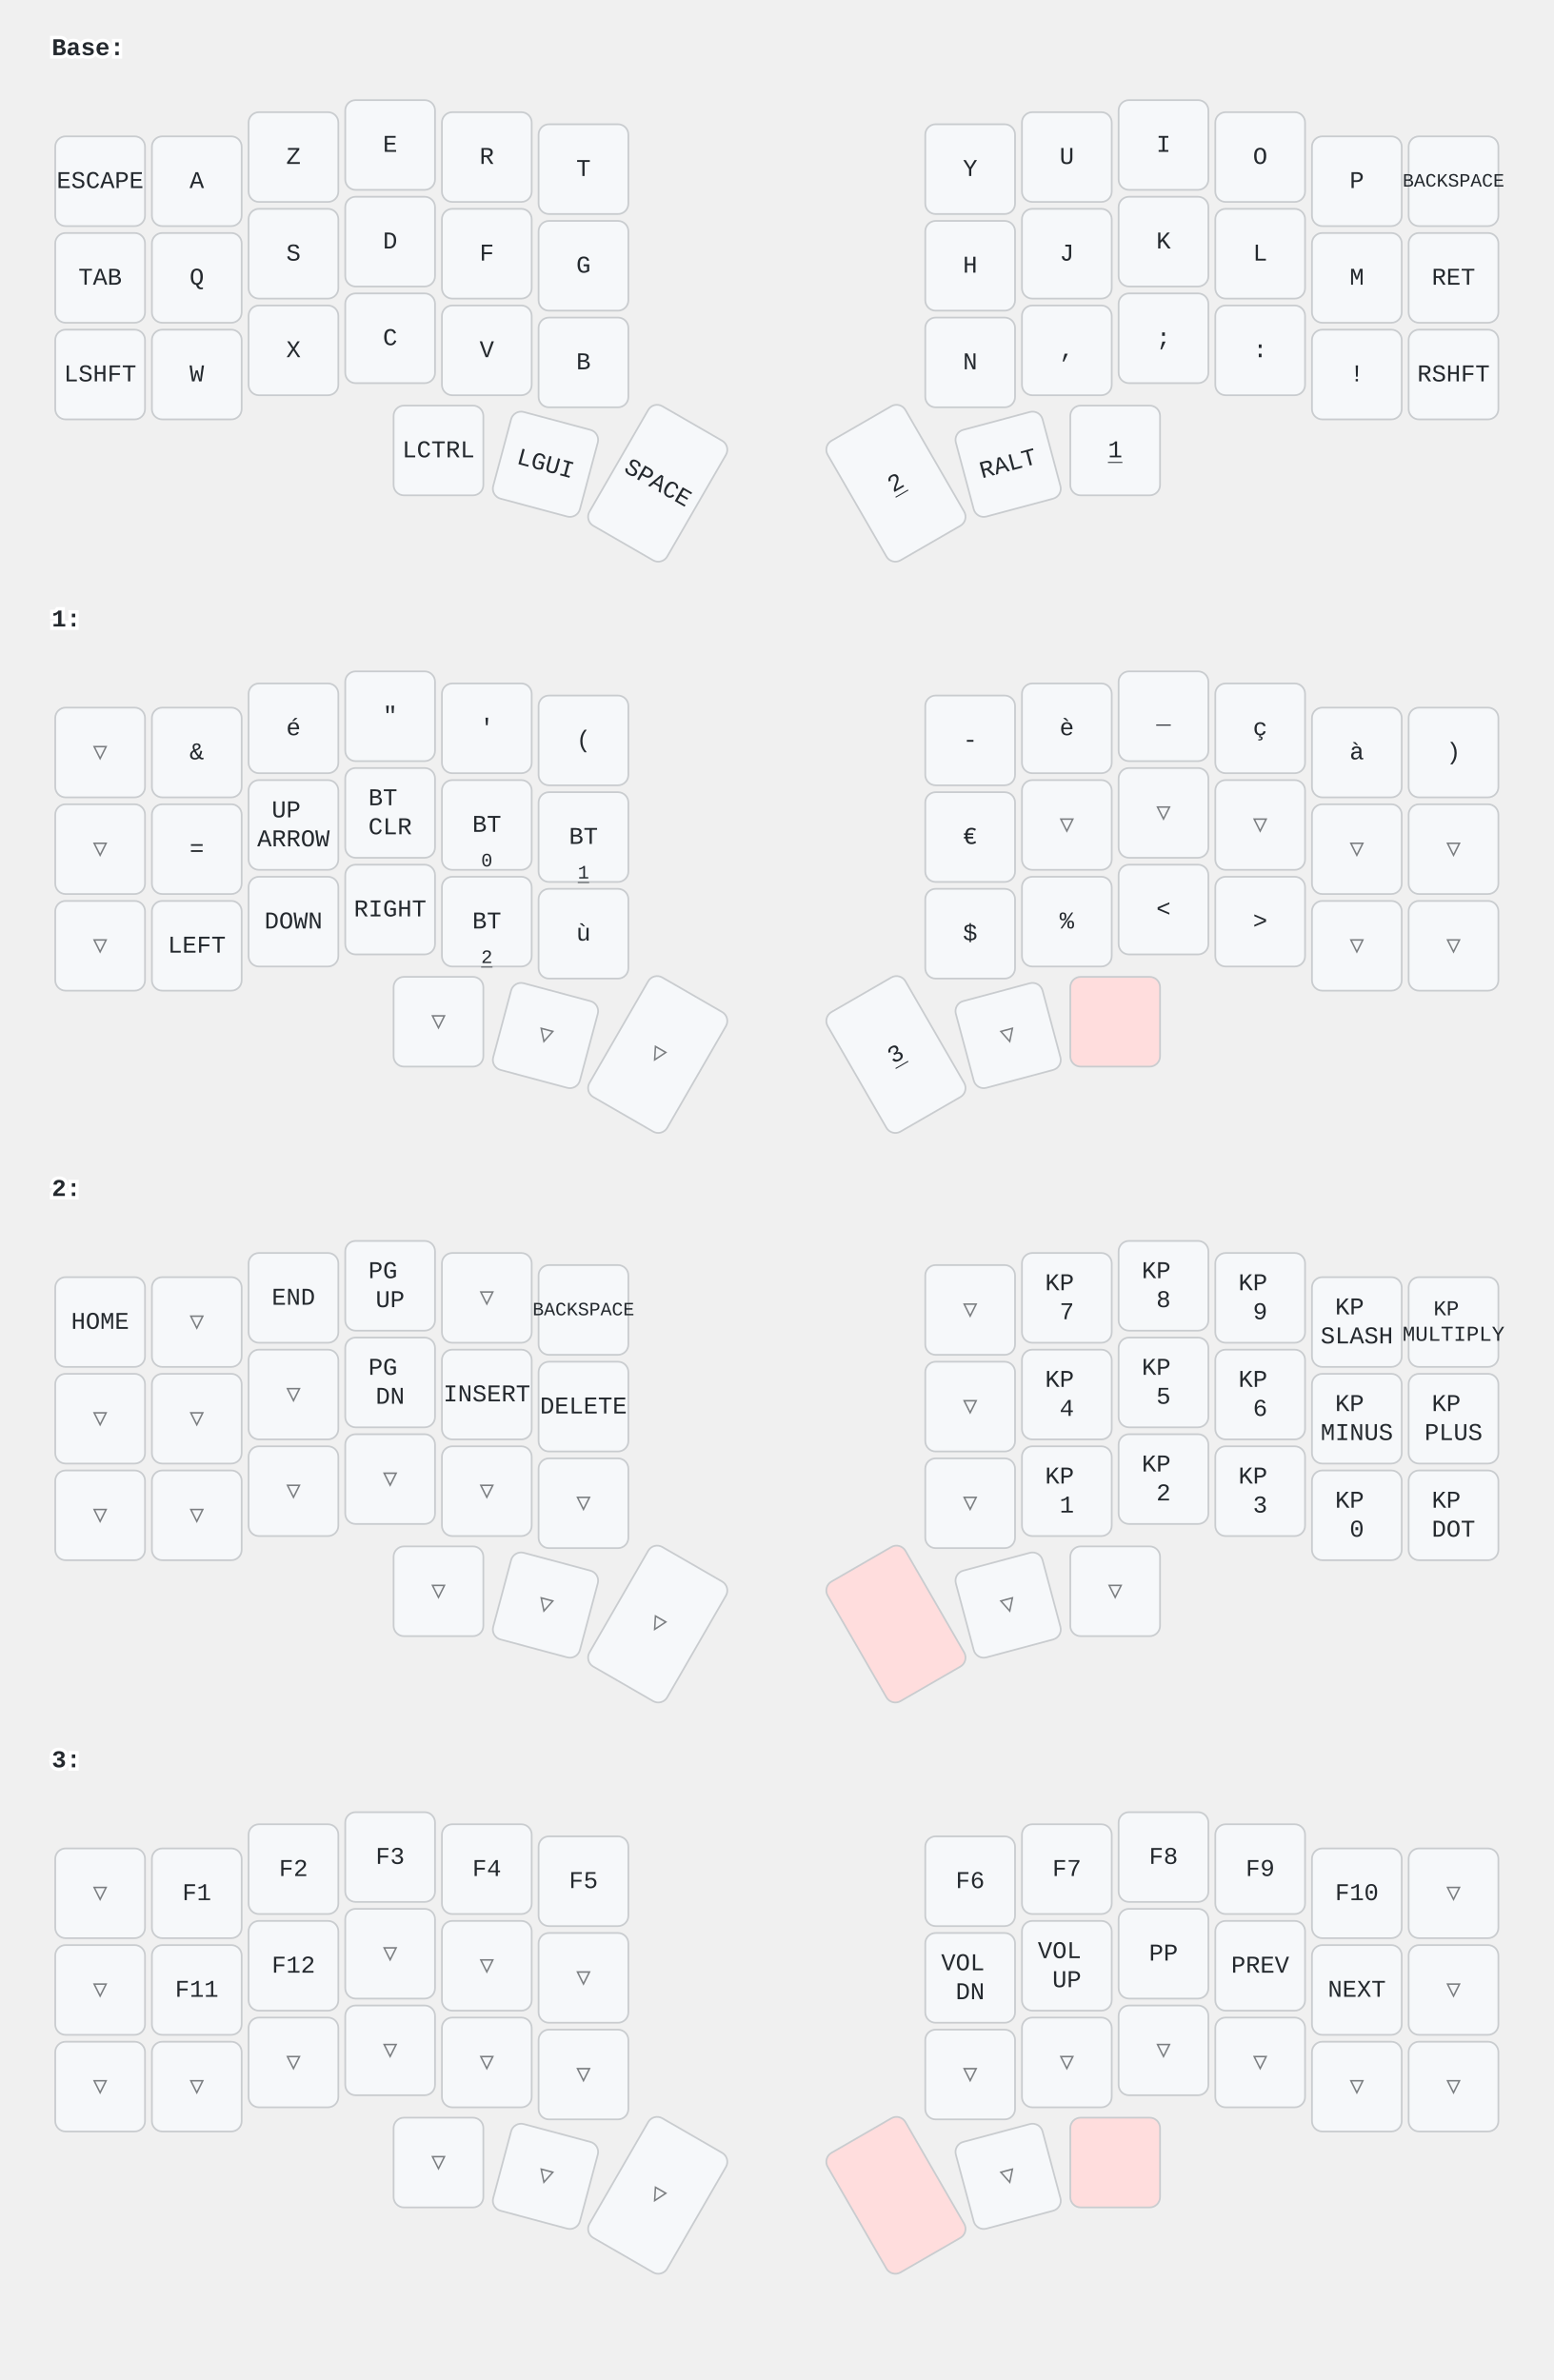
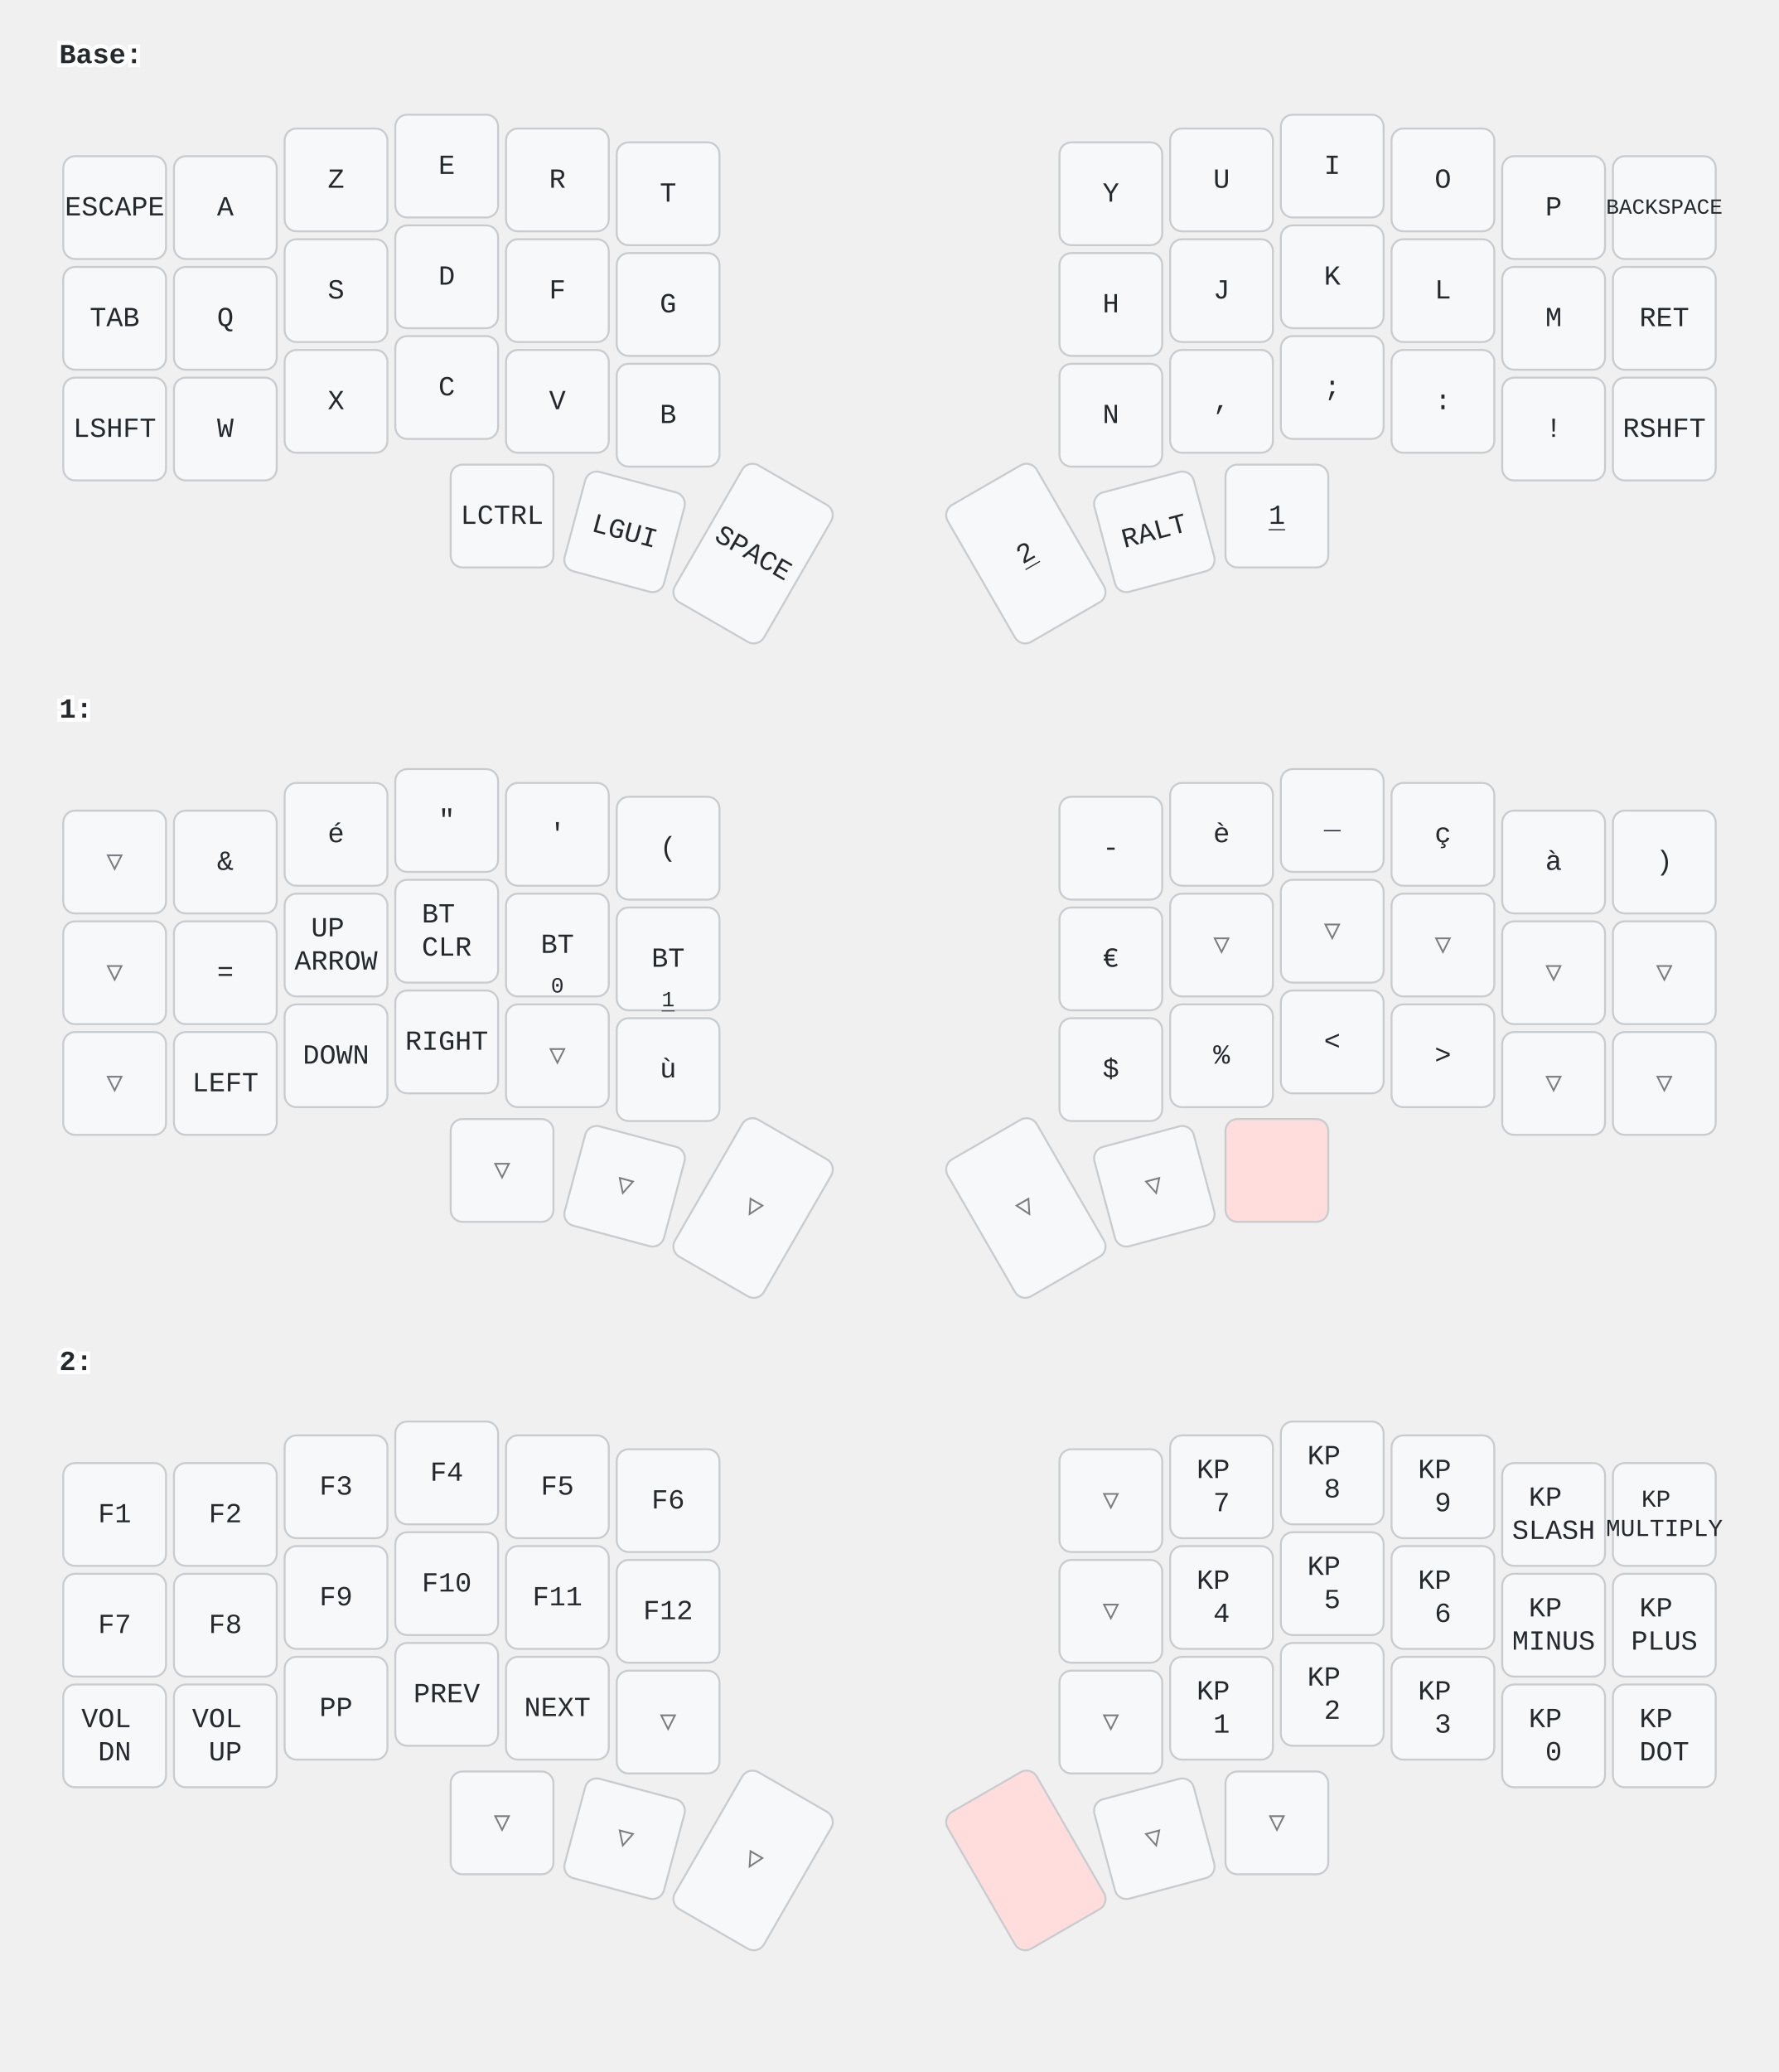
- <svg xmlns="http://www.w3.org/2000/svg" width="900" height="1379" viewBox="0 0 900 1379" class="keymap">
+ <svg xmlns="http://www.w3.org/2000/svg" width="900" height="1048" viewBox="0 0 900 1048" class="keymap">
  <style>/* inherit to force styles through use tags */
svg path {
    fill: inherit;
}

/* font and background color specifications */
svg.keymap {
    font-family: SFMono-Regular,Consolas,Liberation Mono,Menlo,monospace;
    font-size: 14px;
    font-kerning: normal;
    text-rendering: optimizeLegibility;
    fill: #24292e;
}

/* default key styling */
rect.key {
    fill: #f6f8fa;
}

rect.key, rect.combo {
    stroke: #c9cccf;
    stroke-width: 1;
}

/* default key side styling, only used is draw_key_sides is set */
rect.side {
    filter: brightness(90%);
}

/* color accent for combo boxes */
rect.combo, rect.combo-separate {
    fill: #cdf;
}

/* color accent for held keys */
rect.held, rect.combo.held {
    fill: #fdd;
}

/* color accent for ghost (optional) keys */
rect.ghost, rect.combo.ghost {
    stroke-dasharray: 4, 4;
    stroke-width: 2;
}

text {
    text-anchor: middle;
    dominant-baseline: middle;
}

/* styling for layer labels */
text.label {
    font-weight: bold;
    text-anchor: start;
    stroke: white;
    stroke-width: 4;
    paint-order: stroke;
}

/* styling for optional footer */
text.footer {
    text-anchor: end;
    dominant-baseline: auto;
    stroke: white;
    stroke-width: 4;
    paint-order: stroke;
}

/* styling for combo tap, and key non-tap label text */
text.combo, text.hold, text.shifted, text.left, text.right, text.tl, text.tr, text.bl, text.br {
    font-size: 11px;
}

text.hold, text.bl, text.br {
    text-anchor: middle;
    dominant-baseline: auto;
}

text.shifted, text.tl, text.tr {
    text-anchor: middle;
    dominant-baseline: hanging;
}

text.left, text.tl, text.bl {
    text-anchor: start;
}

text.right, text.tr, text.br {
    text-anchor: end;
}

text.layer-activator {
    text-decoration: underline;
}

/* styling for hold/shifted label text in combo box */
text.combo.hold, text.combo.shifted, text.combo.left, text.combo.right {
    font-size: 8px;
}

/* lighter symbol for transparent keys */
text.trans {
    fill: #7b7e81;
}

/* styling for combo dendrons */
path.combo {
    stroke-width: 1;
    stroke: gray;
    fill: none;
}

/* Start Tabler Icons Cleanup */
/* cannot use height/width with glyphs */
.icon-tabler &gt; path {
    fill: inherit;
    stroke: inherit;
    stroke-width: 2;
}
/* hide tabler's default box */
.icon-tabler &gt; path[stroke="none"][fill="none"] {
    visibility: hidden;
}
/* End Tabler Icons Cleanup */
</style>
  <g transform="translate(30, 0)" class="layer-Base">
    <text x="0" y="28" class="label" id="Base">Base:</text>
    <g transform="translate(0, 56)">
      <g transform="translate(28, 49)" class="key keypos-0">
        <rect rx="6" ry="6" x="-26" y="-26" width="52" height="52" class="key" />
        <text x="0" y="0" class="key tap">ESCAPE</text>
      </g>
      <g transform="translate(84, 49)" class="key keypos-1">
        <rect rx="6" ry="6" x="-26" y="-26" width="52" height="52" class="key" />
        <text x="0" y="0" class="key tap">A</text>
      </g>
      <g transform="translate(140, 35)" class="key keypos-2">
        <rect rx="6" ry="6" x="-26" y="-26" width="52" height="52" class="key" />
        <text x="0" y="0" class="key tap">Z</text>
      </g>
      <g transform="translate(196, 28)" class="key keypos-3">
        <rect rx="6" ry="6" x="-26" y="-26" width="52" height="52" class="key" />
        <text x="0" y="0" class="key tap">E</text>
      </g>
      <g transform="translate(252, 35)" class="key keypos-4">
        <rect rx="6" ry="6" x="-26" y="-26" width="52" height="52" class="key" />
        <text x="0" y="0" class="key tap">R</text>
      </g>
      <g transform="translate(308, 42)" class="key keypos-5">
        <rect rx="6" ry="6" x="-26" y="-26" width="52" height="52" class="key" />
        <text x="0" y="0" class="key tap">T</text>
      </g>
      <g transform="translate(532, 42)" class="key keypos-6">
        <rect rx="6" ry="6" x="-26" y="-26" width="52" height="52" class="key" />
        <text x="0" y="0" class="key tap">Y</text>
      </g>
      <g transform="translate(588, 35)" class="key keypos-7">
        <rect rx="6" ry="6" x="-26" y="-26" width="52" height="52" class="key" />
        <text x="0" y="0" class="key tap">U</text>
      </g>
      <g transform="translate(644, 28)" class="key keypos-8">
        <rect rx="6" ry="6" x="-26" y="-26" width="52" height="52" class="key" />
        <text x="0" y="0" class="key tap">I</text>
      </g>
      <g transform="translate(700, 35)" class="key keypos-9">
        <rect rx="6" ry="6" x="-26" y="-26" width="52" height="52" class="key" />
        <text x="0" y="0" class="key tap">O</text>
      </g>
      <g transform="translate(756, 49)" class="key keypos-10">
        <rect rx="6" ry="6" x="-26" y="-26" width="52" height="52" class="key" />
        <text x="0" y="0" class="key tap">P</text>
      </g>
      <g transform="translate(812, 49)" class="key keypos-11">
        <rect rx="6" ry="6" x="-26" y="-26" width="52" height="52" class="key" />
        <text x="0" y="0" class="key tap">
          <tspan style="font-size: 78%">BACKSPACE</tspan>
        </text>
      </g>
      <g transform="translate(28, 105)" class="key keypos-12">
        <rect rx="6" ry="6" x="-26" y="-26" width="52" height="52" class="key" />
        <text x="0" y="0" class="key tap">TAB</text>
      </g>
      <g transform="translate(84, 105)" class="key keypos-13">
        <rect rx="6" ry="6" x="-26" y="-26" width="52" height="52" class="key" />
        <text x="0" y="0" class="key tap">Q</text>
      </g>
      <g transform="translate(140, 91)" class="key keypos-14">
        <rect rx="6" ry="6" x="-26" y="-26" width="52" height="52" class="key" />
        <text x="0" y="0" class="key tap">S</text>
      </g>
      <g transform="translate(196, 84)" class="key keypos-15">
        <rect rx="6" ry="6" x="-26" y="-26" width="52" height="52" class="key" />
        <text x="0" y="0" class="key tap">D</text>
      </g>
      <g transform="translate(252, 91)" class="key keypos-16">
        <rect rx="6" ry="6" x="-26" y="-26" width="52" height="52" class="key" />
        <text x="0" y="0" class="key tap">F</text>
      </g>
      <g transform="translate(308, 98)" class="key keypos-17">
        <rect rx="6" ry="6" x="-26" y="-26" width="52" height="52" class="key" />
        <text x="0" y="0" class="key tap">G</text>
      </g>
      <g transform="translate(532, 98)" class="key keypos-18">
        <rect rx="6" ry="6" x="-26" y="-26" width="52" height="52" class="key" />
        <text x="0" y="0" class="key tap">H</text>
      </g>
      <g transform="translate(588, 91)" class="key keypos-19">
        <rect rx="6" ry="6" x="-26" y="-26" width="52" height="52" class="key" />
        <text x="0" y="0" class="key tap">J</text>
      </g>
      <g transform="translate(644, 84)" class="key keypos-20">
        <rect rx="6" ry="6" x="-26" y="-26" width="52" height="52" class="key" />
        <text x="0" y="0" class="key tap">K</text>
      </g>
      <g transform="translate(700, 91)" class="key keypos-21">
        <rect rx="6" ry="6" x="-26" y="-26" width="52" height="52" class="key" />
        <text x="0" y="0" class="key tap">L</text>
      </g>
      <g transform="translate(756, 105)" class="key keypos-22">
        <rect rx="6" ry="6" x="-26" y="-26" width="52" height="52" class="key" />
        <text x="0" y="0" class="key tap">M</text>
      </g>
      <g transform="translate(812, 105)" class="key keypos-23">
        <rect rx="6" ry="6" x="-26" y="-26" width="52" height="52" class="key" />
        <text x="0" y="0" class="key tap">RET</text>
      </g>
      <g transform="translate(28, 161)" class="key keypos-24">
        <rect rx="6" ry="6" x="-26" y="-26" width="52" height="52" class="key" />
        <text x="0" y="0" class="key tap">LSHFT</text>
      </g>
      <g transform="translate(84, 161)" class="key keypos-25">
        <rect rx="6" ry="6" x="-26" y="-26" width="52" height="52" class="key" />
        <text x="0" y="0" class="key tap">W</text>
      </g>
      <g transform="translate(140, 147)" class="key keypos-26">
        <rect rx="6" ry="6" x="-26" y="-26" width="52" height="52" class="key" />
        <text x="0" y="0" class="key tap">X</text>
      </g>
      <g transform="translate(196, 140)" class="key keypos-27">
        <rect rx="6" ry="6" x="-26" y="-26" width="52" height="52" class="key" />
        <text x="0" y="0" class="key tap">C</text>
      </g>
      <g transform="translate(252, 147)" class="key keypos-28">
        <rect rx="6" ry="6" x="-26" y="-26" width="52" height="52" class="key" />
        <text x="0" y="0" class="key tap">V</text>
      </g>
      <g transform="translate(308, 154)" class="key keypos-29">
        <rect rx="6" ry="6" x="-26" y="-26" width="52" height="52" class="key" />
        <text x="0" y="0" class="key tap">B</text>
      </g>
      <g transform="translate(532, 154)" class="key keypos-30">
        <rect rx="6" ry="6" x="-26" y="-26" width="52" height="52" class="key" />
        <text x="0" y="0" class="key tap">N</text>
      </g>
      <g transform="translate(588, 147)" class="key keypos-31">
        <rect rx="6" ry="6" x="-26" y="-26" width="52" height="52" class="key" />
        <text x="0" y="0" class="key tap">,</text>
      </g>
      <g transform="translate(644, 140)" class="key keypos-32">
        <rect rx="6" ry="6" x="-26" y="-26" width="52" height="52" class="key" />
        <text x="0" y="0" class="key tap">;</text>
      </g>
      <g transform="translate(700, 147)" class="key keypos-33">
        <rect rx="6" ry="6" x="-26" y="-26" width="52" height="52" class="key" />
        <text x="0" y="0" class="key tap">:</text>
      </g>
      <g transform="translate(756, 161)" class="key keypos-34">
        <rect rx="6" ry="6" x="-26" y="-26" width="52" height="52" class="key" />
        <text x="0" y="0" class="key tap">!</text>
      </g>
      <g transform="translate(812, 161)" class="key keypos-35">
        <rect rx="6" ry="6" x="-26" y="-26" width="52" height="52" class="key" />
        <text x="0" y="0" class="key tap">RSHFT</text>
      </g>
      <g transform="translate(224, 205)" class="key keypos-36">
        <rect rx="6" ry="6" x="-26" y="-26" width="52" height="52" class="key" />
        <text x="0" y="0" class="key tap">LCTRL</text>
      </g>
      <g transform="translate(286, 213) rotate(15.0)" class="key keypos-37">
        <rect rx="6" ry="6" x="-26" y="-26" width="52" height="52" class="key" />
        <text x="0" y="0" class="key tap">LGUI</text>
      </g>
      <g transform="translate(351, 224) rotate(30.0)" class="key keypos-38">
        <rect rx="6" ry="6" x="-26" y="-40" width="52" height="80" class="key" />
        <text x="0" y="0" class="key tap">SPACE</text>
      </g>
      <g transform="translate(489, 224) rotate(-30.0)" class="key keypos-39">
        <rect rx="6" ry="6" x="-26" y="-40" width="52" height="80" class="key" />
        <a href="#x_x">
          <text x="0" y="0" class="key tap layer-activator">2</text>
        </a>
      </g>
      <g transform="translate(554, 213) rotate(-15.0)" class="key keypos-40">
        <rect rx="6" ry="6" x="-26" y="-26" width="52" height="52" class="key" />
        <text x="0" y="0" class="key tap">RALT</text>
      </g>
      <g transform="translate(616, 205)" class="key keypos-41">
        <rect rx="6" ry="6" x="-26" y="-26" width="52" height="52" class="key" />
        <a href="#x_x">
          <text x="0" y="0" class="key tap layer-activator">1</text>
        </a>
      </g>
    </g>
  </g>
  <g transform="translate(30, 331)" class="layer-1">
    <text x="0" y="28" class="label" id="x_x">1:</text>
    <g transform="translate(0, 56)">
      <g transform="translate(28, 49)" class="key trans keypos-0">
        <rect rx="6" ry="6" x="-26" y="-26" width="52" height="52" class="key trans" />
        <text x="0" y="0" class="key trans tap">▽</text>
      </g>
      <g transform="translate(84, 49)" class="key keypos-1">
        <rect rx="6" ry="6" x="-26" y="-26" width="52" height="52" class="key" />
        <text x="0" y="0" class="key tap">&amp;</text>
      </g>
      <g transform="translate(140, 35)" class="key keypos-2">
        <rect rx="6" ry="6" x="-26" y="-26" width="52" height="52" class="key" />
        <text x="0" y="0" class="key tap">é</text>
      </g>
      <g transform="translate(196, 28)" class="key keypos-3">
        <rect rx="6" ry="6" x="-26" y="-26" width="52" height="52" class="key" />
        <text x="0" y="0" class="key tap">"</text>
      </g>
      <g transform="translate(252, 35)" class="key keypos-4">
        <rect rx="6" ry="6" x="-26" y="-26" width="52" height="52" class="key" />
        <text x="0" y="0" class="key tap">'</text>
      </g>
      <g transform="translate(308, 42)" class="key keypos-5">
        <rect rx="6" ry="6" x="-26" y="-26" width="52" height="52" class="key" />
        <text x="0" y="0" class="key tap">(</text>
      </g>
      <g transform="translate(532, 42)" class="key keypos-6">
        <rect rx="6" ry="6" x="-26" y="-26" width="52" height="52" class="key" />
        <text x="0" y="0" class="key tap">-</text>
      </g>
      <g transform="translate(588, 35)" class="key keypos-7">
        <rect rx="6" ry="6" x="-26" y="-26" width="52" height="52" class="key" />
        <text x="0" y="0" class="key tap">è</text>
      </g>
      <g transform="translate(644, 28)" class="key keypos-8">
        <rect rx="6" ry="6" x="-26" y="-26" width="52" height="52" class="key" />
        <text x="0" y="0" class="key tap">_</text>
      </g>
      <g transform="translate(700, 35)" class="key keypos-9">
        <rect rx="6" ry="6" x="-26" y="-26" width="52" height="52" class="key" />
        <text x="0" y="0" class="key tap">ç</text>
      </g>
      <g transform="translate(756, 49)" class="key keypos-10">
        <rect rx="6" ry="6" x="-26" y="-26" width="52" height="52" class="key" />
        <text x="0" y="0" class="key tap">à</text>
      </g>
      <g transform="translate(812, 49)" class="key keypos-11">
        <rect rx="6" ry="6" x="-26" y="-26" width="52" height="52" class="key" />
        <text x="0" y="0" class="key tap">)</text>
      </g>
      <g transform="translate(28, 105)" class="key trans keypos-12">
        <rect rx="6" ry="6" x="-26" y="-26" width="52" height="52" class="key trans" />
        <text x="0" y="0" class="key trans tap">▽</text>
      </g>
      <g transform="translate(84, 105)" class="key keypos-13">
        <rect rx="6" ry="6" x="-26" y="-26" width="52" height="52" class="key" />
        <text x="0" y="0" class="key tap">=</text>
      </g>
      <g transform="translate(140, 91)" class="key keypos-14">
        <rect rx="6" ry="6" x="-26" y="-26" width="52" height="52" class="key" />
        <text x="0" y="0" class="key tap">
          <tspan x="0" dy="-0.6em">UP</tspan>
          <tspan x="0" dy="1.2em">ARROW</tspan>
        </text>
      </g>
      <g transform="translate(196, 84)" class="key keypos-15">
        <rect rx="6" ry="6" x="-26" y="-26" width="52" height="52" class="key" />
        <text x="0" y="0" class="key tap">
          <tspan x="0" dy="-0.6em">BT</tspan>
          <tspan x="0" dy="1.2em">CLR</tspan>
        </text>
      </g>
      <g transform="translate(252, 91)" class="key keypos-16">
        <rect rx="6" ry="6" x="-26" y="-26" width="52" height="52" class="key" />
        <text x="0" y="0" class="key tap">BT</text>
        <text x="0" y="24" class="key hold">0</text>
      </g>
      <g transform="translate(308, 98)" class="key keypos-17">
        <rect rx="6" ry="6" x="-26" y="-26" width="52" height="52" class="key" />
        <text x="0" y="0" class="key tap">BT</text>
        <a href="#x_x">
          <text x="0" y="24" class="key hold layer-activator">1</text>
        </a>
      </g>
      <g transform="translate(532, 98)" class="key keypos-18">
        <rect rx="6" ry="6" x="-26" y="-26" width="52" height="52" class="key" />
        <text x="0" y="0" class="key tap">€</text>
      </g>
      <g transform="translate(588, 91)" class="key trans keypos-19">
        <rect rx="6" ry="6" x="-26" y="-26" width="52" height="52" class="key trans" />
        <text x="0" y="0" class="key trans tap">▽</text>
      </g>
      <g transform="translate(644, 84)" class="key trans keypos-20">
        <rect rx="6" ry="6" x="-26" y="-26" width="52" height="52" class="key trans" />
        <text x="0" y="0" class="key trans tap">▽</text>
      </g>
      <g transform="translate(700, 91)" class="key trans keypos-21">
        <rect rx="6" ry="6" x="-26" y="-26" width="52" height="52" class="key trans" />
        <text x="0" y="0" class="key trans tap">▽</text>
      </g>
      <g transform="translate(756, 105)" class="key trans keypos-22">
        <rect rx="6" ry="6" x="-26" y="-26" width="52" height="52" class="key trans" />
        <text x="0" y="0" class="key trans tap">▽</text>
      </g>
      <g transform="translate(812, 105)" class="key trans keypos-23">
        <rect rx="6" ry="6" x="-26" y="-26" width="52" height="52" class="key trans" />
        <text x="0" y="0" class="key trans tap">▽</text>
      </g>
      <g transform="translate(28, 161)" class="key trans keypos-24">
        <rect rx="6" ry="6" x="-26" y="-26" width="52" height="52" class="key trans" />
        <text x="0" y="0" class="key trans tap">▽</text>
      </g>
      <g transform="translate(84, 161)" class="key keypos-25">
        <rect rx="6" ry="6" x="-26" y="-26" width="52" height="52" class="key" />
        <text x="0" y="0" class="key tap">LEFT</text>
      </g>
      <g transform="translate(140, 147)" class="key keypos-26">
        <rect rx="6" ry="6" x="-26" y="-26" width="52" height="52" class="key" />
        <text x="0" y="0" class="key tap">DOWN</text>
      </g>
      <g transform="translate(196, 140)" class="key keypos-27">
        <rect rx="6" ry="6" x="-26" y="-26" width="52" height="52" class="key" />
        <text x="0" y="0" class="key tap">RIGHT</text>
      </g>
-       <g transform="translate(252, 147)" class="key keypos-28">
-         <rect rx="6" ry="6" x="-26" y="-26" width="52" height="52" class="key" />
-         <text x="0" y="0" class="key tap">BT</text>
-         <a href="#x_x">
-           <text x="0" y="24" class="key hold layer-activator">2</text>
-         </a>
+       <g transform="translate(252, 147)" class="key trans keypos-28">
+         <rect rx="6" ry="6" x="-26" y="-26" width="52" height="52" class="key trans" />
+         <text x="0" y="0" class="key trans tap">▽</text>
      </g>
      <g transform="translate(308, 154)" class="key keypos-29">
        <rect rx="6" ry="6" x="-26" y="-26" width="52" height="52" class="key" />
        <text x="0" y="0" class="key tap">ù</text>
      </g>
      <g transform="translate(532, 154)" class="key keypos-30">
        <rect rx="6" ry="6" x="-26" y="-26" width="52" height="52" class="key" />
        <text x="0" y="0" class="key tap">$</text>
      </g>
      <g transform="translate(588, 147)" class="key keypos-31">
        <rect rx="6" ry="6" x="-26" y="-26" width="52" height="52" class="key" />
        <text x="0" y="0" class="key tap">%</text>
      </g>
      <g transform="translate(644, 140)" class="key keypos-32">
        <rect rx="6" ry="6" x="-26" y="-26" width="52" height="52" class="key" />
        <text x="0" y="0" class="key tap">&lt;</text>
      </g>
      <g transform="translate(700, 147)" class="key keypos-33">
        <rect rx="6" ry="6" x="-26" y="-26" width="52" height="52" class="key" />
        <text x="0" y="0" class="key tap">&gt;</text>
      </g>
      <g transform="translate(756, 161)" class="key trans keypos-34">
        <rect rx="6" ry="6" x="-26" y="-26" width="52" height="52" class="key trans" />
        <text x="0" y="0" class="key trans tap">▽</text>
      </g>
      <g transform="translate(812, 161)" class="key trans keypos-35">
        <rect rx="6" ry="6" x="-26" y="-26" width="52" height="52" class="key trans" />
        <text x="0" y="0" class="key trans tap">▽</text>
      </g>
      <g transform="translate(224, 205)" class="key trans keypos-36">
        <rect rx="6" ry="6" x="-26" y="-26" width="52" height="52" class="key trans" />
        <text x="0" y="0" class="key trans tap">▽</text>
      </g>
      <g transform="translate(286, 213) rotate(15.0)" class="key trans keypos-37">
        <rect rx="6" ry="6" x="-26" y="-26" width="52" height="52" class="key trans" />
        <text x="0" y="0" class="key trans tap">▽</text>
      </g>
      <g transform="translate(351, 224) rotate(30.0)" class="key trans keypos-38">
        <rect rx="6" ry="6" x="-26" y="-40" width="52" height="80" class="key trans" />
        <text x="0" y="0" class="key trans tap">▽</text>
      </g>
-       <g transform="translate(489, 224) rotate(-30.0)" class="key keypos-39">
-         <rect rx="6" ry="6" x="-26" y="-40" width="52" height="80" class="key" />
-         <a href="#x_x">
-           <text x="0" y="0" class="key tap layer-activator">3</text>
-         </a>
+       <g transform="translate(489, 224) rotate(-30.0)" class="key trans keypos-39">
+         <rect rx="6" ry="6" x="-26" y="-40" width="52" height="80" class="key trans" />
+         <text x="0" y="0" class="key trans tap">▽</text>
      </g>
      <g transform="translate(554, 213) rotate(-15.0)" class="key trans keypos-40">
        <rect rx="6" ry="6" x="-26" y="-26" width="52" height="52" class="key trans" />
        <text x="0" y="0" class="key trans tap">▽</text>
      </g>
      <g transform="translate(616, 205)" class="key held keypos-41">
        <rect rx="6" ry="6" x="-26" y="-26" width="52" height="52" class="key held" />
      </g>
    </g>
  </g>
  <g transform="translate(30, 661)" class="layer-2">
    <text x="0" y="28" class="label" id="x_x">2:</text>
    <g transform="translate(0, 56)">
      <g transform="translate(28, 49)" class="key keypos-0">
        <rect rx="6" ry="6" x="-26" y="-26" width="52" height="52" class="key" />
-         <text x="0" y="0" class="key tap">HOME</text>
-       </g>
-       <g transform="translate(84, 49)" class="key trans keypos-1">
-         <rect rx="6" ry="6" x="-26" y="-26" width="52" height="52" class="key trans" />
-         <text x="0" y="0" class="key trans tap">▽</text>
+         <text x="0" y="0" class="key tap">F1</text>
+       </g>
+       <g transform="translate(84, 49)" class="key keypos-1">
+         <rect rx="6" ry="6" x="-26" y="-26" width="52" height="52" class="key" />
+         <text x="0" y="0" class="key tap">F2</text>
      </g>
      <g transform="translate(140, 35)" class="key keypos-2">
        <rect rx="6" ry="6" x="-26" y="-26" width="52" height="52" class="key" />
-         <text x="0" y="0" class="key tap">END</text>
+         <text x="0" y="0" class="key tap">F3</text>
      </g>
      <g transform="translate(196, 28)" class="key keypos-3">
        <rect rx="6" ry="6" x="-26" y="-26" width="52" height="52" class="key" />
-         <text x="0" y="0" class="key tap">
-           <tspan x="0" dy="-0.6em">PG</tspan>
-           <tspan x="0" dy="1.2em">UP</tspan>
-         </text>
-       </g>
-       <g transform="translate(252, 35)" class="key trans keypos-4">
-         <rect rx="6" ry="6" x="-26" y="-26" width="52" height="52" class="key trans" />
-         <text x="0" y="0" class="key trans tap">▽</text>
+         <text x="0" y="0" class="key tap">F4</text>
+       </g>
+       <g transform="translate(252, 35)" class="key keypos-4">
+         <rect rx="6" ry="6" x="-26" y="-26" width="52" height="52" class="key" />
+         <text x="0" y="0" class="key tap">F5</text>
      </g>
      <g transform="translate(308, 42)" class="key keypos-5">
        <rect rx="6" ry="6" x="-26" y="-26" width="52" height="52" class="key" />
-         <text x="0" y="0" class="key tap">
-           <tspan style="font-size: 78%">BACKSPACE</tspan>
-         </text>
+         <text x="0" y="0" class="key tap">F6</text>
      </g>
      <g transform="translate(532, 42)" class="key trans keypos-6">
        <rect rx="6" ry="6" x="-26" y="-26" width="52" height="52" class="key trans" />
        <text x="0" y="0" class="key trans tap">▽</text>
      </g>
      <g transform="translate(588, 35)" class="key keypos-7">
        <rect rx="6" ry="6" x="-26" y="-26" width="52" height="52" class="key" />
        <text x="0" y="0" class="key tap">
          <tspan x="0" dy="-0.6em">KP</tspan>
          <tspan x="0" dy="1.2em">7</tspan>
        </text>
      </g>
      <g transform="translate(644, 28)" class="key keypos-8">
        <rect rx="6" ry="6" x="-26" y="-26" width="52" height="52" class="key" />
        <text x="0" y="0" class="key tap">
          <tspan x="0" dy="-0.6em">KP</tspan>
          <tspan x="0" dy="1.2em">8</tspan>
        </text>
      </g>
      <g transform="translate(700, 35)" class="key keypos-9">
        <rect rx="6" ry="6" x="-26" y="-26" width="52" height="52" class="key" />
        <text x="0" y="0" class="key tap">
          <tspan x="0" dy="-0.6em">KP</tspan>
          <tspan x="0" dy="1.2em">9</tspan>
        </text>
      </g>
      <g transform="translate(756, 49)" class="key keypos-10">
        <rect rx="6" ry="6" x="-26" y="-26" width="52" height="52" class="key" />
        <text x="0" y="0" class="key tap">
          <tspan x="0" dy="-0.6em">KP</tspan>
          <tspan x="0" dy="1.2em">SLASH</tspan>
        </text>
      </g>
      <g transform="translate(812, 49)" class="key keypos-11">
        <rect rx="6" ry="6" x="-26" y="-26" width="52" height="52" class="key" />
        <text x="0" y="0" class="key tap">
          <tspan x="0" dy="-0.6em" style="font-size: 88%">KP</tspan>
          <tspan x="0" dy="1.2em" style="font-size: 88%">MULTIPLY</tspan>
        </text>
      </g>
-       <g transform="translate(28, 105)" class="key trans keypos-12">
-         <rect rx="6" ry="6" x="-26" y="-26" width="52" height="52" class="key trans" />
-         <text x="0" y="0" class="key trans tap">▽</text>
-       </g>
-       <g transform="translate(84, 105)" class="key trans keypos-13">
-         <rect rx="6" ry="6" x="-26" y="-26" width="52" height="52" class="key trans" />
-         <text x="0" y="0" class="key trans tap">▽</text>
-       </g>
-       <g transform="translate(140, 91)" class="key trans keypos-14">
-         <rect rx="6" ry="6" x="-26" y="-26" width="52" height="52" class="key trans" />
-         <text x="0" y="0" class="key trans tap">▽</text>
+       <g transform="translate(28, 105)" class="key keypos-12">
+         <rect rx="6" ry="6" x="-26" y="-26" width="52" height="52" class="key" />
+         <text x="0" y="0" class="key tap">F7</text>
+       </g>
+       <g transform="translate(84, 105)" class="key keypos-13">
+         <rect rx="6" ry="6" x="-26" y="-26" width="52" height="52" class="key" />
+         <text x="0" y="0" class="key tap">F8</text>
+       </g>
+       <g transform="translate(140, 91)" class="key keypos-14">
+         <rect rx="6" ry="6" x="-26" y="-26" width="52" height="52" class="key" />
+         <text x="0" y="0" class="key tap">F9</text>
      </g>
      <g transform="translate(196, 84)" class="key keypos-15">
        <rect rx="6" ry="6" x="-26" y="-26" width="52" height="52" class="key" />
-         <text x="0" y="0" class="key tap">
-           <tspan x="0" dy="-0.6em">PG</tspan>
+         <text x="0" y="0" class="key tap">F10</text>
+       </g>
+       <g transform="translate(252, 91)" class="key keypos-16">
+         <rect rx="6" ry="6" x="-26" y="-26" width="52" height="52" class="key" />
+         <text x="0" y="0" class="key tap">F11</text>
+       </g>
+       <g transform="translate(308, 98)" class="key keypos-17">
+         <rect rx="6" ry="6" x="-26" y="-26" width="52" height="52" class="key" />
+         <text x="0" y="0" class="key tap">F12</text>
+       </g>
+       <g transform="translate(532, 98)" class="key trans keypos-18">
+         <rect rx="6" ry="6" x="-26" y="-26" width="52" height="52" class="key trans" />
+         <text x="0" y="0" class="key trans tap">▽</text>
+       </g>
+       <g transform="translate(588, 91)" class="key keypos-19">
+         <rect rx="6" ry="6" x="-26" y="-26" width="52" height="52" class="key" />
+         <text x="0" y="0" class="key tap">
+           <tspan x="0" dy="-0.6em">KP</tspan>
+           <tspan x="0" dy="1.2em">4</tspan>
+         </text>
+       </g>
+       <g transform="translate(644, 84)" class="key keypos-20">
+         <rect rx="6" ry="6" x="-26" y="-26" width="52" height="52" class="key" />
+         <text x="0" y="0" class="key tap">
+           <tspan x="0" dy="-0.6em">KP</tspan>
+           <tspan x="0" dy="1.2em">5</tspan>
+         </text>
+       </g>
+       <g transform="translate(700, 91)" class="key keypos-21">
+         <rect rx="6" ry="6" x="-26" y="-26" width="52" height="52" class="key" />
+         <text x="0" y="0" class="key tap">
+           <tspan x="0" dy="-0.6em">KP</tspan>
+           <tspan x="0" dy="1.2em">6</tspan>
+         </text>
+       </g>
+       <g transform="translate(756, 105)" class="key keypos-22">
+         <rect rx="6" ry="6" x="-26" y="-26" width="52" height="52" class="key" />
+         <text x="0" y="0" class="key tap">
+           <tspan x="0" dy="-0.6em">KP</tspan>
+           <tspan x="0" dy="1.2em">MINUS</tspan>
+         </text>
+       </g>
+       <g transform="translate(812, 105)" class="key keypos-23">
+         <rect rx="6" ry="6" x="-26" y="-26" width="52" height="52" class="key" />
+         <text x="0" y="0" class="key tap">
+           <tspan x="0" dy="-0.6em">KP</tspan>
+           <tspan x="0" dy="1.2em">PLUS</tspan>
+         </text>
+       </g>
+       <g transform="translate(28, 161)" class="key keypos-24">
+         <rect rx="6" ry="6" x="-26" y="-26" width="52" height="52" class="key" />
+         <text x="0" y="0" class="key tap">
+           <tspan x="0" dy="-0.6em">VOL</tspan>
          <tspan x="0" dy="1.2em">DN</tspan>
        </text>
      </g>
-       <g transform="translate(252, 91)" class="key keypos-16">
-         <rect rx="6" ry="6" x="-26" y="-26" width="52" height="52" class="key" />
-         <text x="0" y="0" class="key tap">INSERT</text>
-       </g>
-       <g transform="translate(308, 98)" class="key keypos-17">
-         <rect rx="6" ry="6" x="-26" y="-26" width="52" height="52" class="key" />
-         <text x="0" y="0" class="key tap">DELETE</text>
-       </g>
-       <g transform="translate(532, 98)" class="key trans keypos-18">
-         <rect rx="6" ry="6" x="-26" y="-26" width="52" height="52" class="key trans" />
-         <text x="0" y="0" class="key trans tap">▽</text>
-       </g>
-       <g transform="translate(588, 91)" class="key keypos-19">
-         <rect rx="6" ry="6" x="-26" y="-26" width="52" height="52" class="key" />
-         <text x="0" y="0" class="key tap">
-           <tspan x="0" dy="-0.6em">KP</tspan>
-           <tspan x="0" dy="1.2em">4</tspan>
-         </text>
-       </g>
-       <g transform="translate(644, 84)" class="key keypos-20">
-         <rect rx="6" ry="6" x="-26" y="-26" width="52" height="52" class="key" />
-         <text x="0" y="0" class="key tap">
-           <tspan x="0" dy="-0.6em">KP</tspan>
-           <tspan x="0" dy="1.2em">5</tspan>
-         </text>
-       </g>
-       <g transform="translate(700, 91)" class="key keypos-21">
-         <rect rx="6" ry="6" x="-26" y="-26" width="52" height="52" class="key" />
-         <text x="0" y="0" class="key tap">
-           <tspan x="0" dy="-0.6em">KP</tspan>
-           <tspan x="0" dy="1.2em">6</tspan>
-         </text>
-       </g>
-       <g transform="translate(756, 105)" class="key keypos-22">
-         <rect rx="6" ry="6" x="-26" y="-26" width="52" height="52" class="key" />
-         <text x="0" y="0" class="key tap">
-           <tspan x="0" dy="-0.6em">KP</tspan>
-           <tspan x="0" dy="1.2em">MINUS</tspan>
-         </text>
-       </g>
-       <g transform="translate(812, 105)" class="key keypos-23">
-         <rect rx="6" ry="6" x="-26" y="-26" width="52" height="52" class="key" />
-         <text x="0" y="0" class="key tap">
-           <tspan x="0" dy="-0.6em">KP</tspan>
-           <tspan x="0" dy="1.2em">PLUS</tspan>
-         </text>
-       </g>
-       <g transform="translate(28, 161)" class="key trans keypos-24">
-         <rect rx="6" ry="6" x="-26" y="-26" width="52" height="52" class="key trans" />
-         <text x="0" y="0" class="key trans tap">▽</text>
-       </g>
-       <g transform="translate(84, 161)" class="key trans keypos-25">
-         <rect rx="6" ry="6" x="-26" y="-26" width="52" height="52" class="key trans" />
-         <text x="0" y="0" class="key trans tap">▽</text>
-       </g>
-       <g transform="translate(140, 147)" class="key trans keypos-26">
-         <rect rx="6" ry="6" x="-26" y="-26" width="52" height="52" class="key trans" />
-         <text x="0" y="0" class="key trans tap">▽</text>
-       </g>
-       <g transform="translate(196, 140)" class="key trans keypos-27">
-         <rect rx="6" ry="6" x="-26" y="-26" width="52" height="52" class="key trans" />
-         <text x="0" y="0" class="key trans tap">▽</text>
-       </g>
-       <g transform="translate(252, 147)" class="key trans keypos-28">
-         <rect rx="6" ry="6" x="-26" y="-26" width="52" height="52" class="key trans" />
-         <text x="0" y="0" class="key trans tap">▽</text>
+       <g transform="translate(84, 161)" class="key keypos-25">
+         <rect rx="6" ry="6" x="-26" y="-26" width="52" height="52" class="key" />
+         <text x="0" y="0" class="key tap">
+           <tspan x="0" dy="-0.6em">VOL</tspan>
+           <tspan x="0" dy="1.2em">UP</tspan>
+         </text>
+       </g>
+       <g transform="translate(140, 147)" class="key keypos-26">
+         <rect rx="6" ry="6" x="-26" y="-26" width="52" height="52" class="key" />
+         <text x="0" y="0" class="key tap">PP</text>
+       </g>
+       <g transform="translate(196, 140)" class="key keypos-27">
+         <rect rx="6" ry="6" x="-26" y="-26" width="52" height="52" class="key" />
+         <text x="0" y="0" class="key tap">PREV</text>
+       </g>
+       <g transform="translate(252, 147)" class="key keypos-28">
+         <rect rx="6" ry="6" x="-26" y="-26" width="52" height="52" class="key" />
+         <text x="0" y="0" class="key tap">NEXT</text>
      </g>
      <g transform="translate(308, 154)" class="key trans keypos-29">
        <rect rx="6" ry="6" x="-26" y="-26" width="52" height="52" class="key trans" />
        <text x="0" y="0" class="key trans tap">▽</text>
      </g>
      <g transform="translate(532, 154)" class="key trans keypos-30">
        <rect rx="6" ry="6" x="-26" y="-26" width="52" height="52" class="key trans" />
        <text x="0" y="0" class="key trans tap">▽</text>
      </g>
      <g transform="translate(588, 147)" class="key keypos-31">
        <rect rx="6" ry="6" x="-26" y="-26" width="52" height="52" class="key" />
        <text x="0" y="0" class="key tap">
          <tspan x="0" dy="-0.6em">KP</tspan>
          <tspan x="0" dy="1.2em">1</tspan>
        </text>
      </g>
      <g transform="translate(644, 140)" class="key keypos-32">
        <rect rx="6" ry="6" x="-26" y="-26" width="52" height="52" class="key" />
        <text x="0" y="0" class="key tap">
          <tspan x="0" dy="-0.6em">KP</tspan>
          <tspan x="0" dy="1.2em">2</tspan>
        </text>
      </g>
      <g transform="translate(700, 147)" class="key keypos-33">
        <rect rx="6" ry="6" x="-26" y="-26" width="52" height="52" class="key" />
        <text x="0" y="0" class="key tap">
          <tspan x="0" dy="-0.6em">KP</tspan>
          <tspan x="0" dy="1.2em">3</tspan>
        </text>
      </g>
      <g transform="translate(756, 161)" class="key keypos-34">
        <rect rx="6" ry="6" x="-26" y="-26" width="52" height="52" class="key" />
        <text x="0" y="0" class="key tap">
          <tspan x="0" dy="-0.6em">KP</tspan>
          <tspan x="0" dy="1.2em">0</tspan>
        </text>
      </g>
      <g transform="translate(812, 161)" class="key keypos-35">
        <rect rx="6" ry="6" x="-26" y="-26" width="52" height="52" class="key" />
        <text x="0" y="0" class="key tap">
          <tspan x="0" dy="-0.6em">KP</tspan>
          <tspan x="0" dy="1.2em">DOT</tspan>
        </text>
      </g>
      <g transform="translate(224, 205)" class="key trans keypos-36">
        <rect rx="6" ry="6" x="-26" y="-26" width="52" height="52" class="key trans" />
        <text x="0" y="0" class="key trans tap">▽</text>
      </g>
      <g transform="translate(286, 213) rotate(15.0)" class="key trans keypos-37">
        <rect rx="6" ry="6" x="-26" y="-26" width="52" height="52" class="key trans" />
        <text x="0" y="0" class="key trans tap">▽</text>
      </g>
      <g transform="translate(351, 224) rotate(30.0)" class="key trans keypos-38">
        <rect rx="6" ry="6" x="-26" y="-40" width="52" height="80" class="key trans" />
        <text x="0" y="0" class="key trans tap">▽</text>
      </g>
      <g transform="translate(489, 224) rotate(-30.0)" class="key held keypos-39">
        <rect rx="6" ry="6" x="-26" y="-40" width="52" height="80" class="key held" />
      </g>
      <g transform="translate(554, 213) rotate(-15.0)" class="key trans keypos-40">
        <rect rx="6" ry="6" x="-26" y="-26" width="52" height="52" class="key trans" />
        <text x="0" y="0" class="key trans tap">▽</text>
      </g>
      <g transform="translate(616, 205)" class="key trans keypos-41">
        <rect rx="6" ry="6" x="-26" y="-26" width="52" height="52" class="key trans" />
        <text x="0" y="0" class="key trans tap">▽</text>
-       </g>
-     </g>
-   </g>
-   <g transform="translate(30, 992)" class="layer-3">
-     <text x="0" y="28" class="label" id="x_x">3:</text>
-     <g transform="translate(0, 56)">
-       <g transform="translate(28, 49)" class="key trans keypos-0">
-         <rect rx="6" ry="6" x="-26" y="-26" width="52" height="52" class="key trans" />
-         <text x="0" y="0" class="key trans tap">▽</text>
-       </g>
-       <g transform="translate(84, 49)" class="key keypos-1">
-         <rect rx="6" ry="6" x="-26" y="-26" width="52" height="52" class="key" />
-         <text x="0" y="0" class="key tap">F1</text>
-       </g>
-       <g transform="translate(140, 35)" class="key keypos-2">
-         <rect rx="6" ry="6" x="-26" y="-26" width="52" height="52" class="key" />
-         <text x="0" y="0" class="key tap">F2</text>
-       </g>
-       <g transform="translate(196, 28)" class="key keypos-3">
-         <rect rx="6" ry="6" x="-26" y="-26" width="52" height="52" class="key" />
-         <text x="0" y="0" class="key tap">F3</text>
-       </g>
-       <g transform="translate(252, 35)" class="key keypos-4">
-         <rect rx="6" ry="6" x="-26" y="-26" width="52" height="52" class="key" />
-         <text x="0" y="0" class="key tap">F4</text>
-       </g>
-       <g transform="translate(308, 42)" class="key keypos-5">
-         <rect rx="6" ry="6" x="-26" y="-26" width="52" height="52" class="key" />
-         <text x="0" y="0" class="key tap">F5</text>
-       </g>
-       <g transform="translate(532, 42)" class="key keypos-6">
-         <rect rx="6" ry="6" x="-26" y="-26" width="52" height="52" class="key" />
-         <text x="0" y="0" class="key tap">F6</text>
-       </g>
-       <g transform="translate(588, 35)" class="key keypos-7">
-         <rect rx="6" ry="6" x="-26" y="-26" width="52" height="52" class="key" />
-         <text x="0" y="0" class="key tap">F7</text>
-       </g>
-       <g transform="translate(644, 28)" class="key keypos-8">
-         <rect rx="6" ry="6" x="-26" y="-26" width="52" height="52" class="key" />
-         <text x="0" y="0" class="key tap">F8</text>
-       </g>
-       <g transform="translate(700, 35)" class="key keypos-9">
-         <rect rx="6" ry="6" x="-26" y="-26" width="52" height="52" class="key" />
-         <text x="0" y="0" class="key tap">F9</text>
-       </g>
-       <g transform="translate(756, 49)" class="key keypos-10">
-         <rect rx="6" ry="6" x="-26" y="-26" width="52" height="52" class="key" />
-         <text x="0" y="0" class="key tap">F10</text>
-       </g>
-       <g transform="translate(812, 49)" class="key trans keypos-11">
-         <rect rx="6" ry="6" x="-26" y="-26" width="52" height="52" class="key trans" />
-         <text x="0" y="0" class="key trans tap">▽</text>
-       </g>
-       <g transform="translate(28, 105)" class="key trans keypos-12">
-         <rect rx="6" ry="6" x="-26" y="-26" width="52" height="52" class="key trans" />
-         <text x="0" y="0" class="key trans tap">▽</text>
-       </g>
-       <g transform="translate(84, 105)" class="key keypos-13">
-         <rect rx="6" ry="6" x="-26" y="-26" width="52" height="52" class="key" />
-         <text x="0" y="0" class="key tap">F11</text>
-       </g>
-       <g transform="translate(140, 91)" class="key keypos-14">
-         <rect rx="6" ry="6" x="-26" y="-26" width="52" height="52" class="key" />
-         <text x="0" y="0" class="key tap">F12</text>
-       </g>
-       <g transform="translate(196, 84)" class="key trans keypos-15">
-         <rect rx="6" ry="6" x="-26" y="-26" width="52" height="52" class="key trans" />
-         <text x="0" y="0" class="key trans tap">▽</text>
-       </g>
-       <g transform="translate(252, 91)" class="key trans keypos-16">
-         <rect rx="6" ry="6" x="-26" y="-26" width="52" height="52" class="key trans" />
-         <text x="0" y="0" class="key trans tap">▽</text>
-       </g>
-       <g transform="translate(308, 98)" class="key trans keypos-17">
-         <rect rx="6" ry="6" x="-26" y="-26" width="52" height="52" class="key trans" />
-         <text x="0" y="0" class="key trans tap">▽</text>
-       </g>
-       <g transform="translate(532, 98)" class="key keypos-18">
-         <rect rx="6" ry="6" x="-26" y="-26" width="52" height="52" class="key" />
-         <text x="0" y="0" class="key tap">
-           <tspan x="0" dy="-0.6em">VOL</tspan>
-           <tspan x="0" dy="1.2em">DN</tspan>
-         </text>
-       </g>
-       <g transform="translate(588, 91)" class="key keypos-19">
-         <rect rx="6" ry="6" x="-26" y="-26" width="52" height="52" class="key" />
-         <text x="0" y="0" class="key tap">
-           <tspan x="0" dy="-0.6em">VOL</tspan>
-           <tspan x="0" dy="1.2em">UP</tspan>
-         </text>
-       </g>
-       <g transform="translate(644, 84)" class="key keypos-20">
-         <rect rx="6" ry="6" x="-26" y="-26" width="52" height="52" class="key" />
-         <text x="0" y="0" class="key tap">PP</text>
-       </g>
-       <g transform="translate(700, 91)" class="key keypos-21">
-         <rect rx="6" ry="6" x="-26" y="-26" width="52" height="52" class="key" />
-         <text x="0" y="0" class="key tap">PREV</text>
-       </g>
-       <g transform="translate(756, 105)" class="key keypos-22">
-         <rect rx="6" ry="6" x="-26" y="-26" width="52" height="52" class="key" />
-         <text x="0" y="0" class="key tap">NEXT</text>
-       </g>
-       <g transform="translate(812, 105)" class="key trans keypos-23">
-         <rect rx="6" ry="6" x="-26" y="-26" width="52" height="52" class="key trans" />
-         <text x="0" y="0" class="key trans tap">▽</text>
-       </g>
-       <g transform="translate(28, 161)" class="key trans keypos-24">
-         <rect rx="6" ry="6" x="-26" y="-26" width="52" height="52" class="key trans" />
-         <text x="0" y="0" class="key trans tap">▽</text>
-       </g>
-       <g transform="translate(84, 161)" class="key trans keypos-25">
-         <rect rx="6" ry="6" x="-26" y="-26" width="52" height="52" class="key trans" />
-         <text x="0" y="0" class="key trans tap">▽</text>
-       </g>
-       <g transform="translate(140, 147)" class="key trans keypos-26">
-         <rect rx="6" ry="6" x="-26" y="-26" width="52" height="52" class="key trans" />
-         <text x="0" y="0" class="key trans tap">▽</text>
-       </g>
-       <g transform="translate(196, 140)" class="key trans keypos-27">
-         <rect rx="6" ry="6" x="-26" y="-26" width="52" height="52" class="key trans" />
-         <text x="0" y="0" class="key trans tap">▽</text>
-       </g>
-       <g transform="translate(252, 147)" class="key trans keypos-28">
-         <rect rx="6" ry="6" x="-26" y="-26" width="52" height="52" class="key trans" />
-         <text x="0" y="0" class="key trans tap">▽</text>
-       </g>
-       <g transform="translate(308, 154)" class="key trans keypos-29">
-         <rect rx="6" ry="6" x="-26" y="-26" width="52" height="52" class="key trans" />
-         <text x="0" y="0" class="key trans tap">▽</text>
-       </g>
-       <g transform="translate(532, 154)" class="key trans keypos-30">
-         <rect rx="6" ry="6" x="-26" y="-26" width="52" height="52" class="key trans" />
-         <text x="0" y="0" class="key trans tap">▽</text>
-       </g>
-       <g transform="translate(588, 147)" class="key trans keypos-31">
-         <rect rx="6" ry="6" x="-26" y="-26" width="52" height="52" class="key trans" />
-         <text x="0" y="0" class="key trans tap">▽</text>
-       </g>
-       <g transform="translate(644, 140)" class="key trans keypos-32">
-         <rect rx="6" ry="6" x="-26" y="-26" width="52" height="52" class="key trans" />
-         <text x="0" y="0" class="key trans tap">▽</text>
-       </g>
-       <g transform="translate(700, 147)" class="key trans keypos-33">
-         <rect rx="6" ry="6" x="-26" y="-26" width="52" height="52" class="key trans" />
-         <text x="0" y="0" class="key trans tap">▽</text>
-       </g>
-       <g transform="translate(756, 161)" class="key trans keypos-34">
-         <rect rx="6" ry="6" x="-26" y="-26" width="52" height="52" class="key trans" />
-         <text x="0" y="0" class="key trans tap">▽</text>
-       </g>
-       <g transform="translate(812, 161)" class="key trans keypos-35">
-         <rect rx="6" ry="6" x="-26" y="-26" width="52" height="52" class="key trans" />
-         <text x="0" y="0" class="key trans tap">▽</text>
-       </g>
-       <g transform="translate(224, 205)" class="key trans keypos-36">
-         <rect rx="6" ry="6" x="-26" y="-26" width="52" height="52" class="key trans" />
-         <text x="0" y="0" class="key trans tap">▽</text>
-       </g>
-       <g transform="translate(286, 213) rotate(15.0)" class="key trans keypos-37">
-         <rect rx="6" ry="6" x="-26" y="-26" width="52" height="52" class="key trans" />
-         <text x="0" y="0" class="key trans tap">▽</text>
-       </g>
-       <g transform="translate(351, 224) rotate(30.0)" class="key trans keypos-38">
-         <rect rx="6" ry="6" x="-26" y="-40" width="52" height="80" class="key trans" />
-         <text x="0" y="0" class="key trans tap">▽</text>
-       </g>
-       <g transform="translate(489, 224) rotate(-30.0)" class="key held keypos-39">
-         <rect rx="6" ry="6" x="-26" y="-40" width="52" height="80" class="key held" />
-       </g>
-       <g transform="translate(554, 213) rotate(-15.0)" class="key trans keypos-40">
-         <rect rx="6" ry="6" x="-26" y="-26" width="52" height="52" class="key trans" />
-         <text x="0" y="0" class="key trans tap">▽</text>
-       </g>
-       <g transform="translate(616, 205)" class="key held keypos-41">
-         <rect rx="6" ry="6" x="-26" y="-26" width="52" height="52" class="key held" />
      </g>
    </g>
  </g>
</svg>
